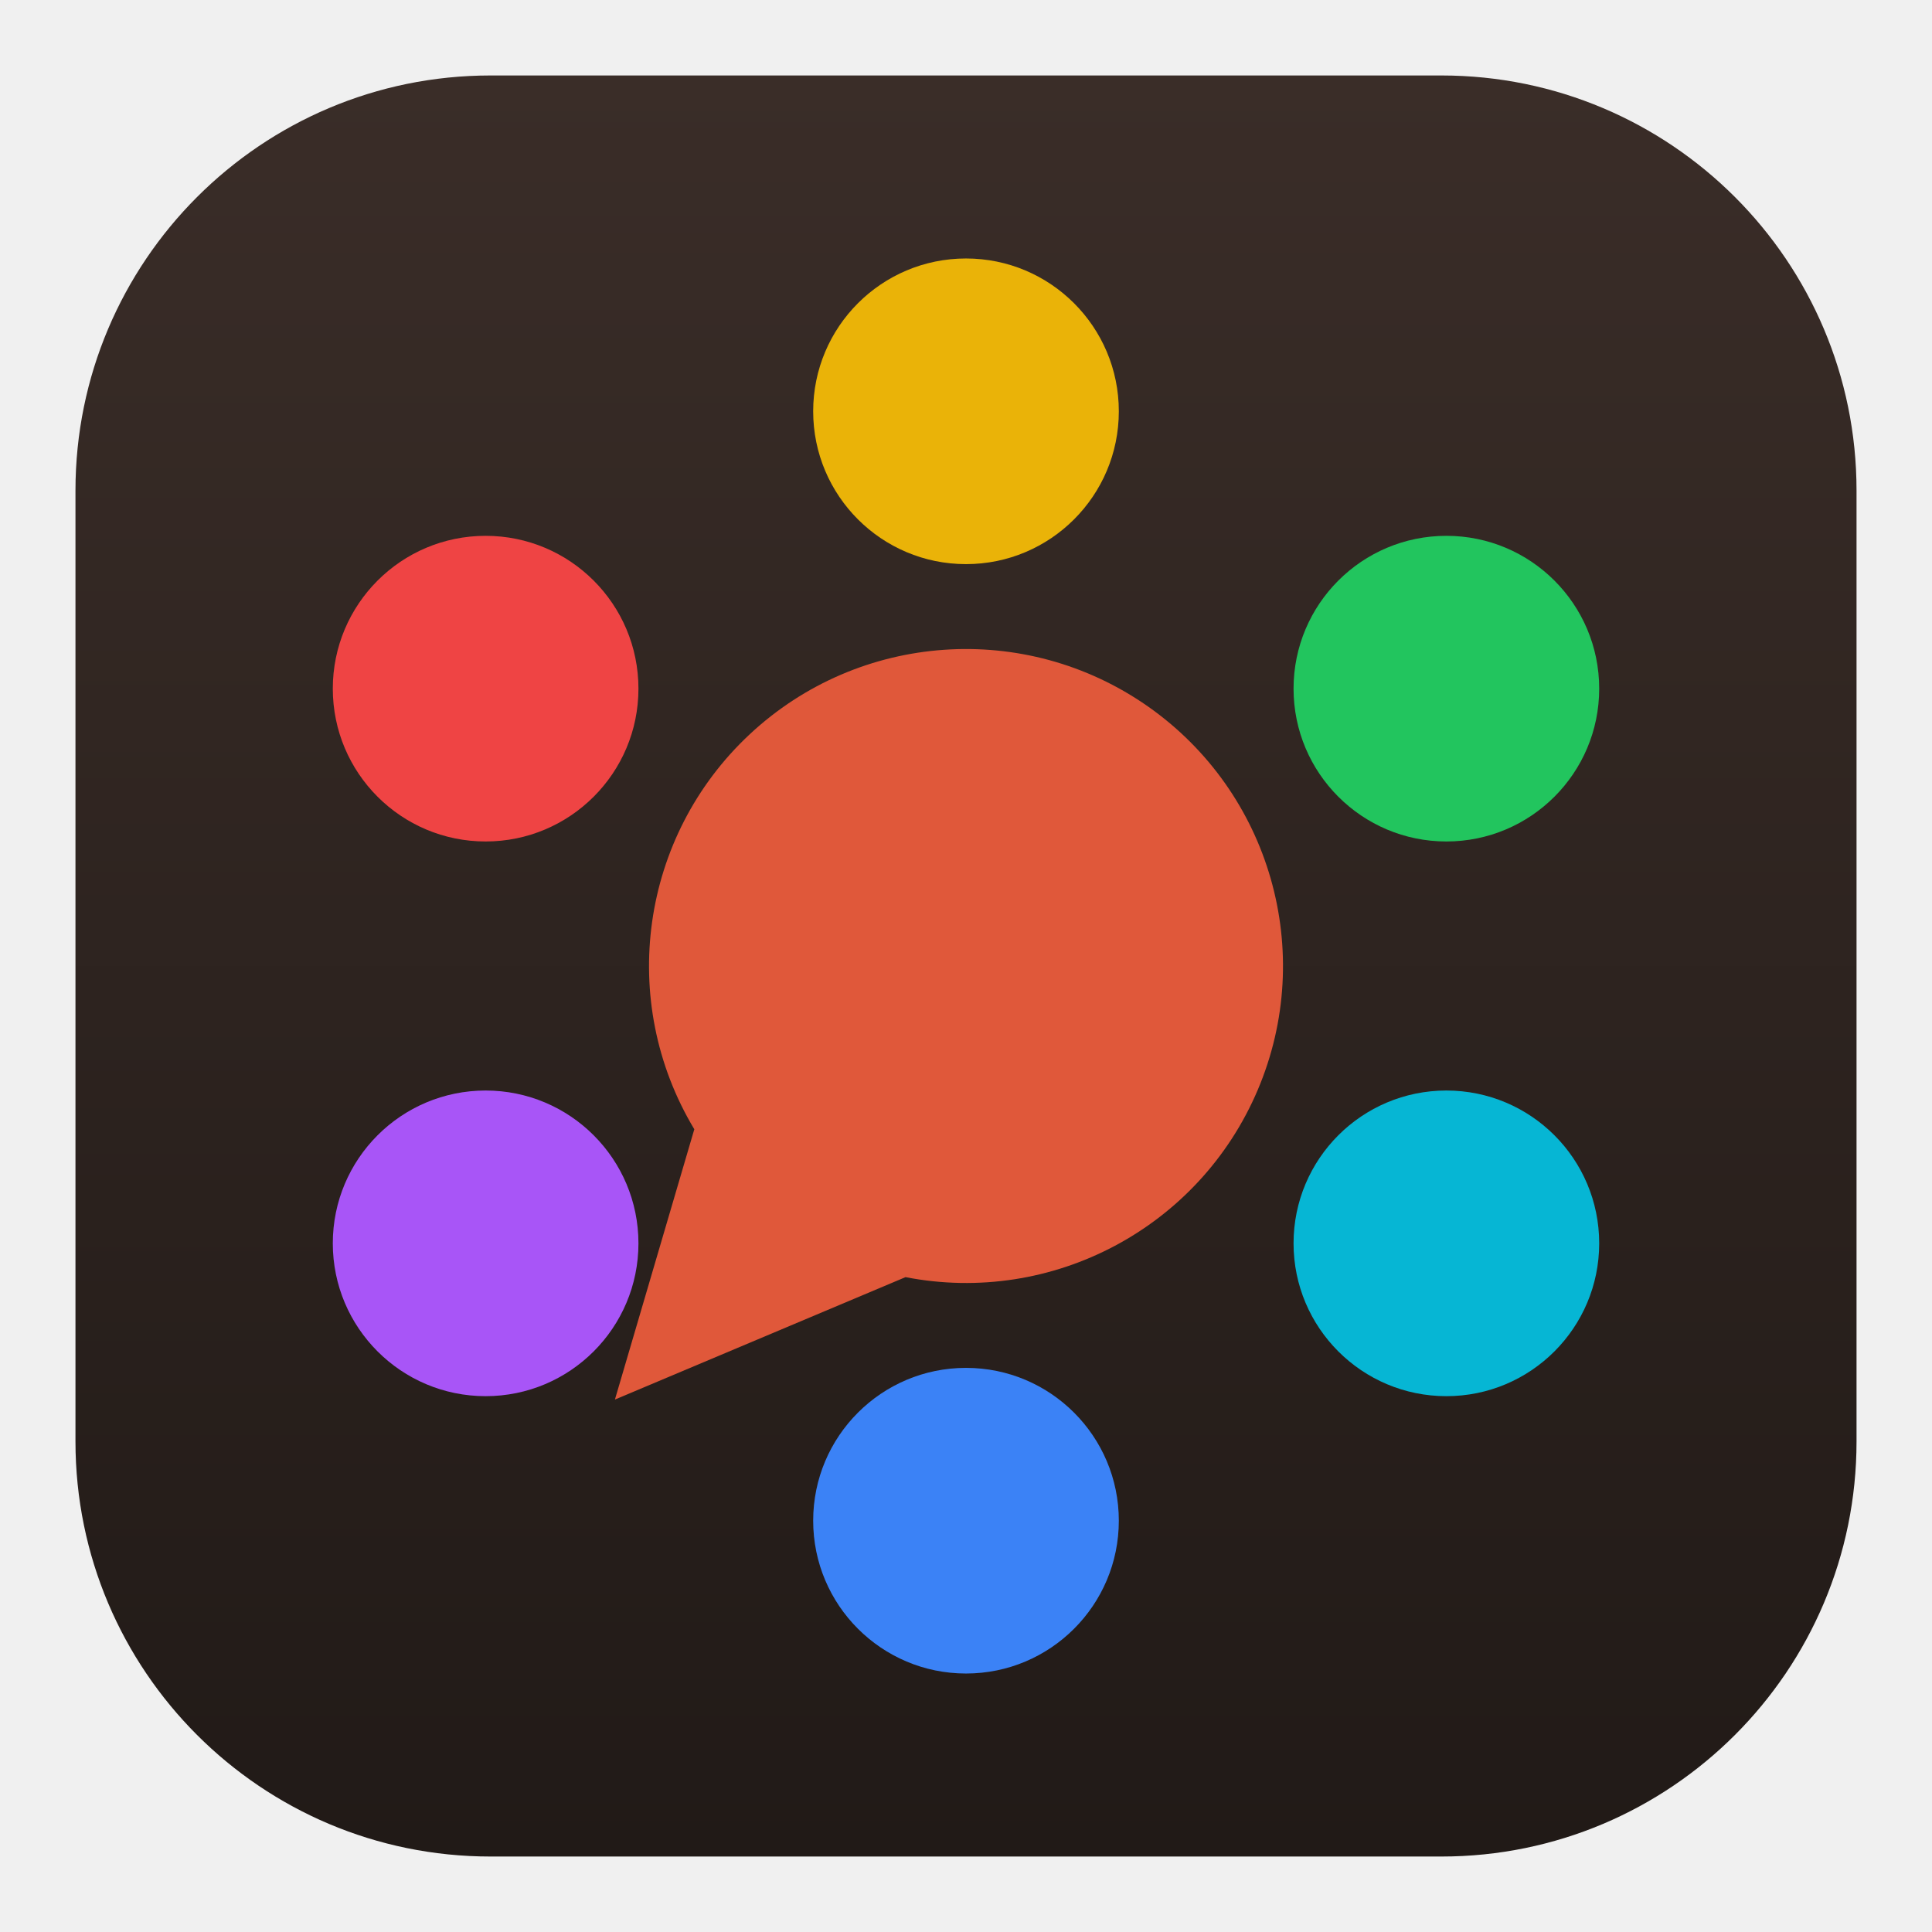
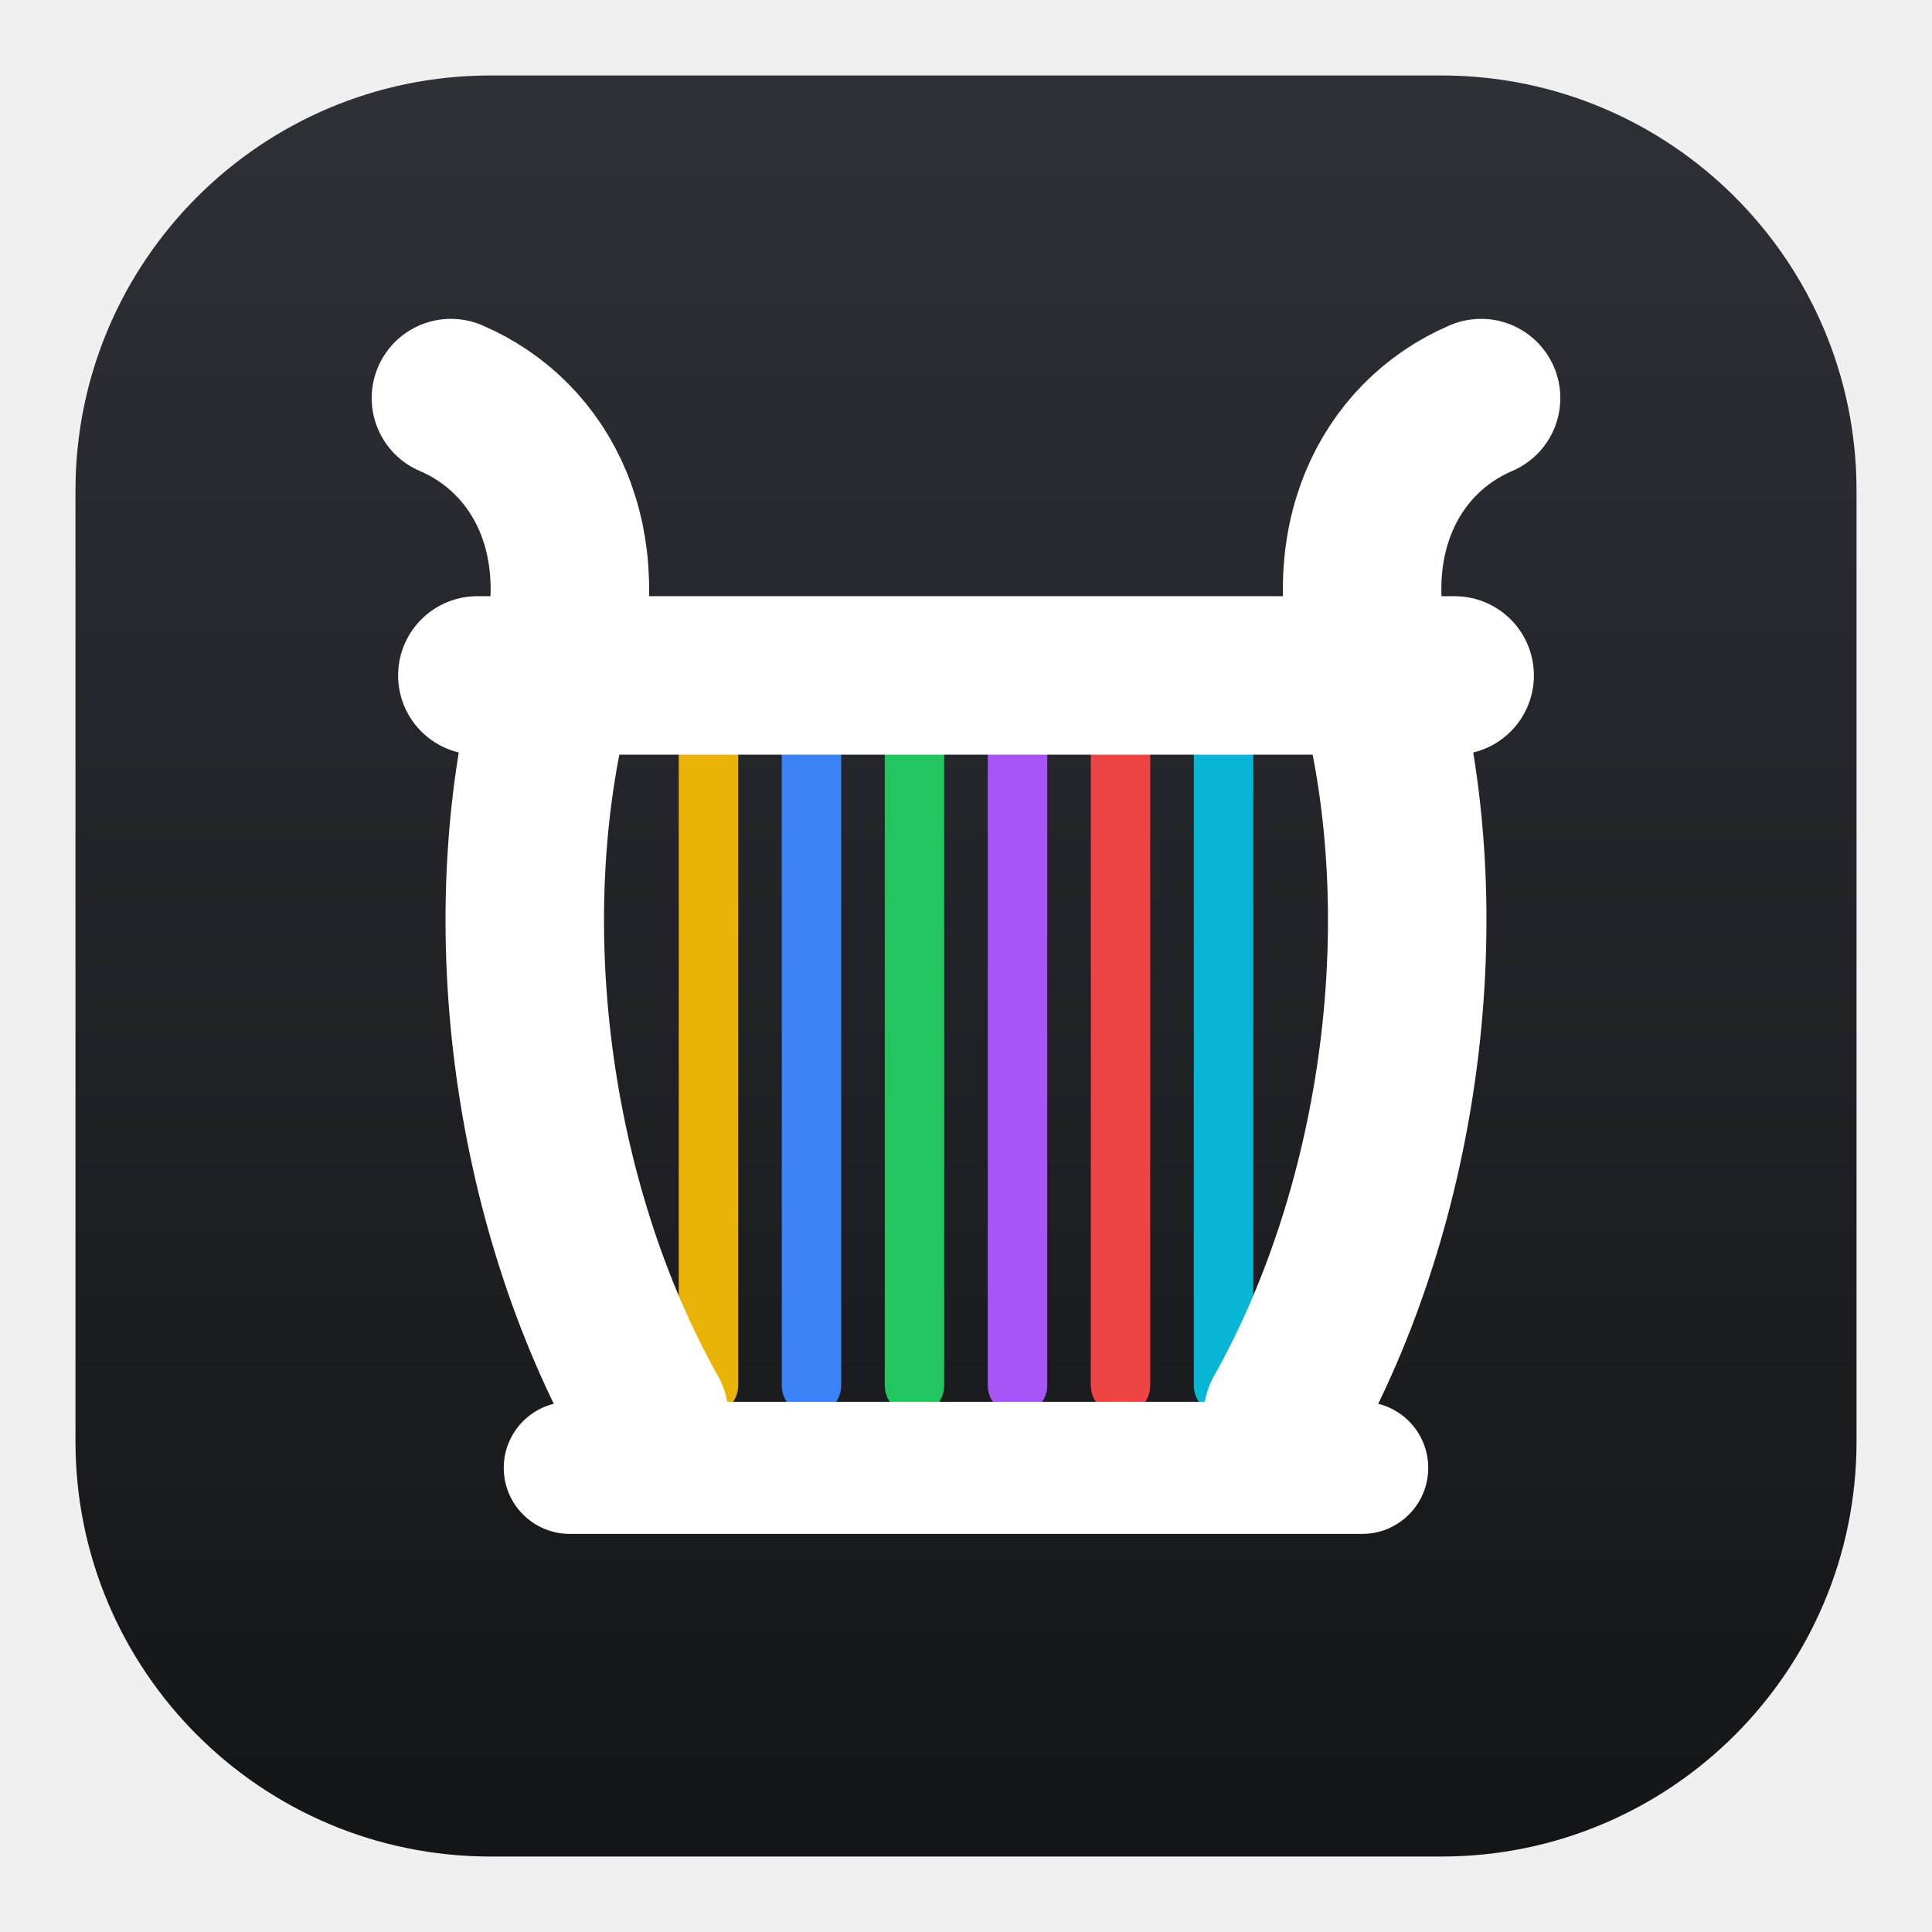
<svg xmlns="http://www.w3.org/2000/svg" viewBox="0 0 1024 1024" width="1024" height="1024" role="img">
  <defs>
    <linearGradient id="tile" x1="0" y1="40" x2="0" y2="984" gradientUnits="userSpaceOnUse">
-       <stop offset="0" stop-color="#3A2D28" />
-       <stop offset="1" stop-color="#211A17" />
+       <stop offset="0" stop-color="#2E3036" />
+       <stop offset="1" stop-color="#141518" />
    </linearGradient>
  </defs>
  <rect x="40" y="40" width="944" height="944" rx="220" fill="url(#tile)" />
-   <path fill="#E0583A" d="M368 598.53 L325.92 741.79 L479.94 676.91 A168 168 0 1 0 368 598.53 Z" />
-   <path fill="#EAB308" d="M593 218 A81 81 0 1 1 431 218 A81 81 0 1 1 593 218 Z" />
-   <path fill="#22C55E" d="M847.61 365 A81 81 0 1 1 685.61 365 A81 81 0 1 1 847.61 365 Z" />
-   <path fill="#06B6D4" d="M847.61 659 A81 81 0 1 1 685.61 659 A81 81 0 1 1 847.61 659 Z" />
-   <path fill="#3B82F6" d="M593 806 A81 81 0 1 1 431 806 A81 81 0 1 1 593 806 Z" />
-   <path fill="#A855F7" d="M338.39 659 A81 81 0 1 1 176.39 659 A81 81 0 1 1 338.39 659 Z" />
-   <path fill="#EF4444" d="M338.39 365 A81 81 0 1 1 176.39 365 A81 81 0 1 1 338.39 365 Z" />
+   <g transform="translate(64 64) scale(3.5)">
+     <rect x="84.5" y="84" width="9" height="112" rx="4.5" fill="#EAB308" />
+     <rect x="100.1" y="84" width="9" height="112" rx="4.5" fill="#3B82F6" />
+     <rect x="115.7" y="84" width="9" height="112" rx="4.5" fill="#22C55E" />
+     <rect x="131.3" y="84" width="9" height="112" rx="4.5" fill="#A855F7" />
+     <rect x="146.9" y="84" width="9" height="112" rx="4.5" fill="#EF4444" />
+     <rect x="162.5" y="84" width="9" height="112" rx="4.5" fill="#06B6D4" />
+     <path fill="none" stroke="#FFFFFF" stroke-width="24" stroke-linecap="round" stroke-linejoin="round" d="M80 196 C62 164 56 120 66 84 C72 64 64 48 50 42 M 176 196 C 194 164 200 120 190 84 C 184 64 192 48 206 42 M54 84 H202" />
+     <rect x="58" y="194" width="140" height="20" rx="10.0" fill="#FFFFFF" />
+   </g>
</svg>
